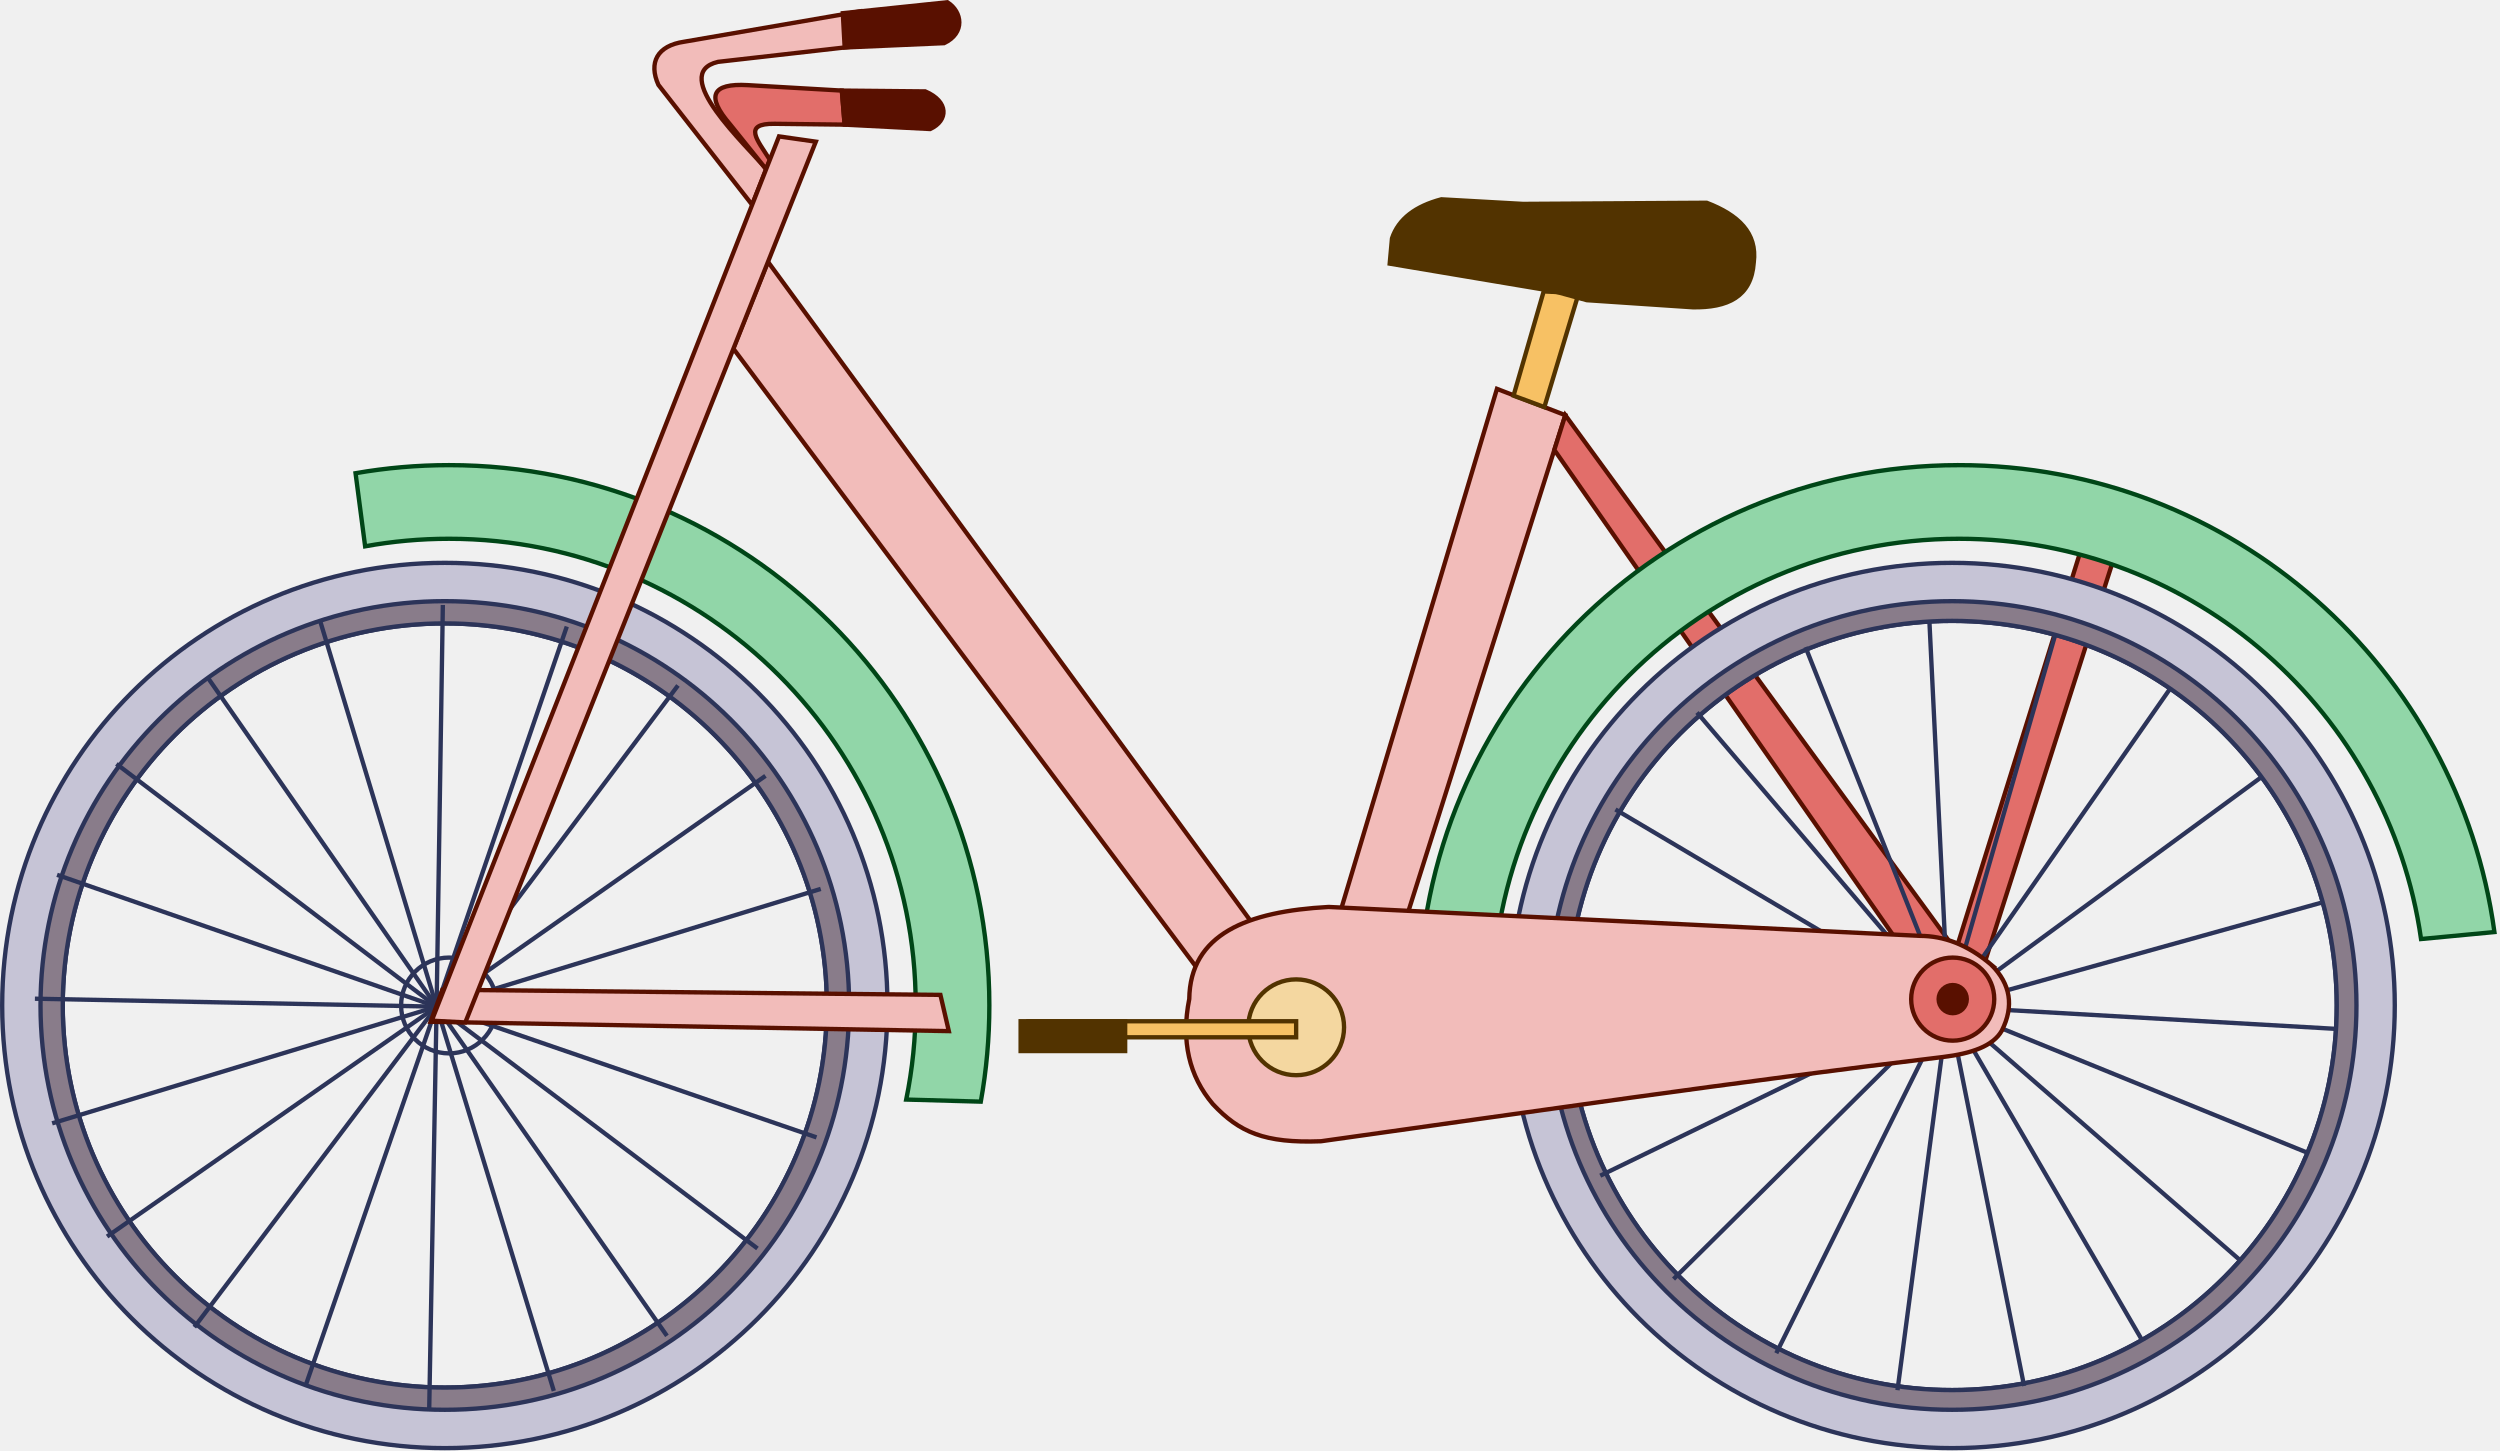
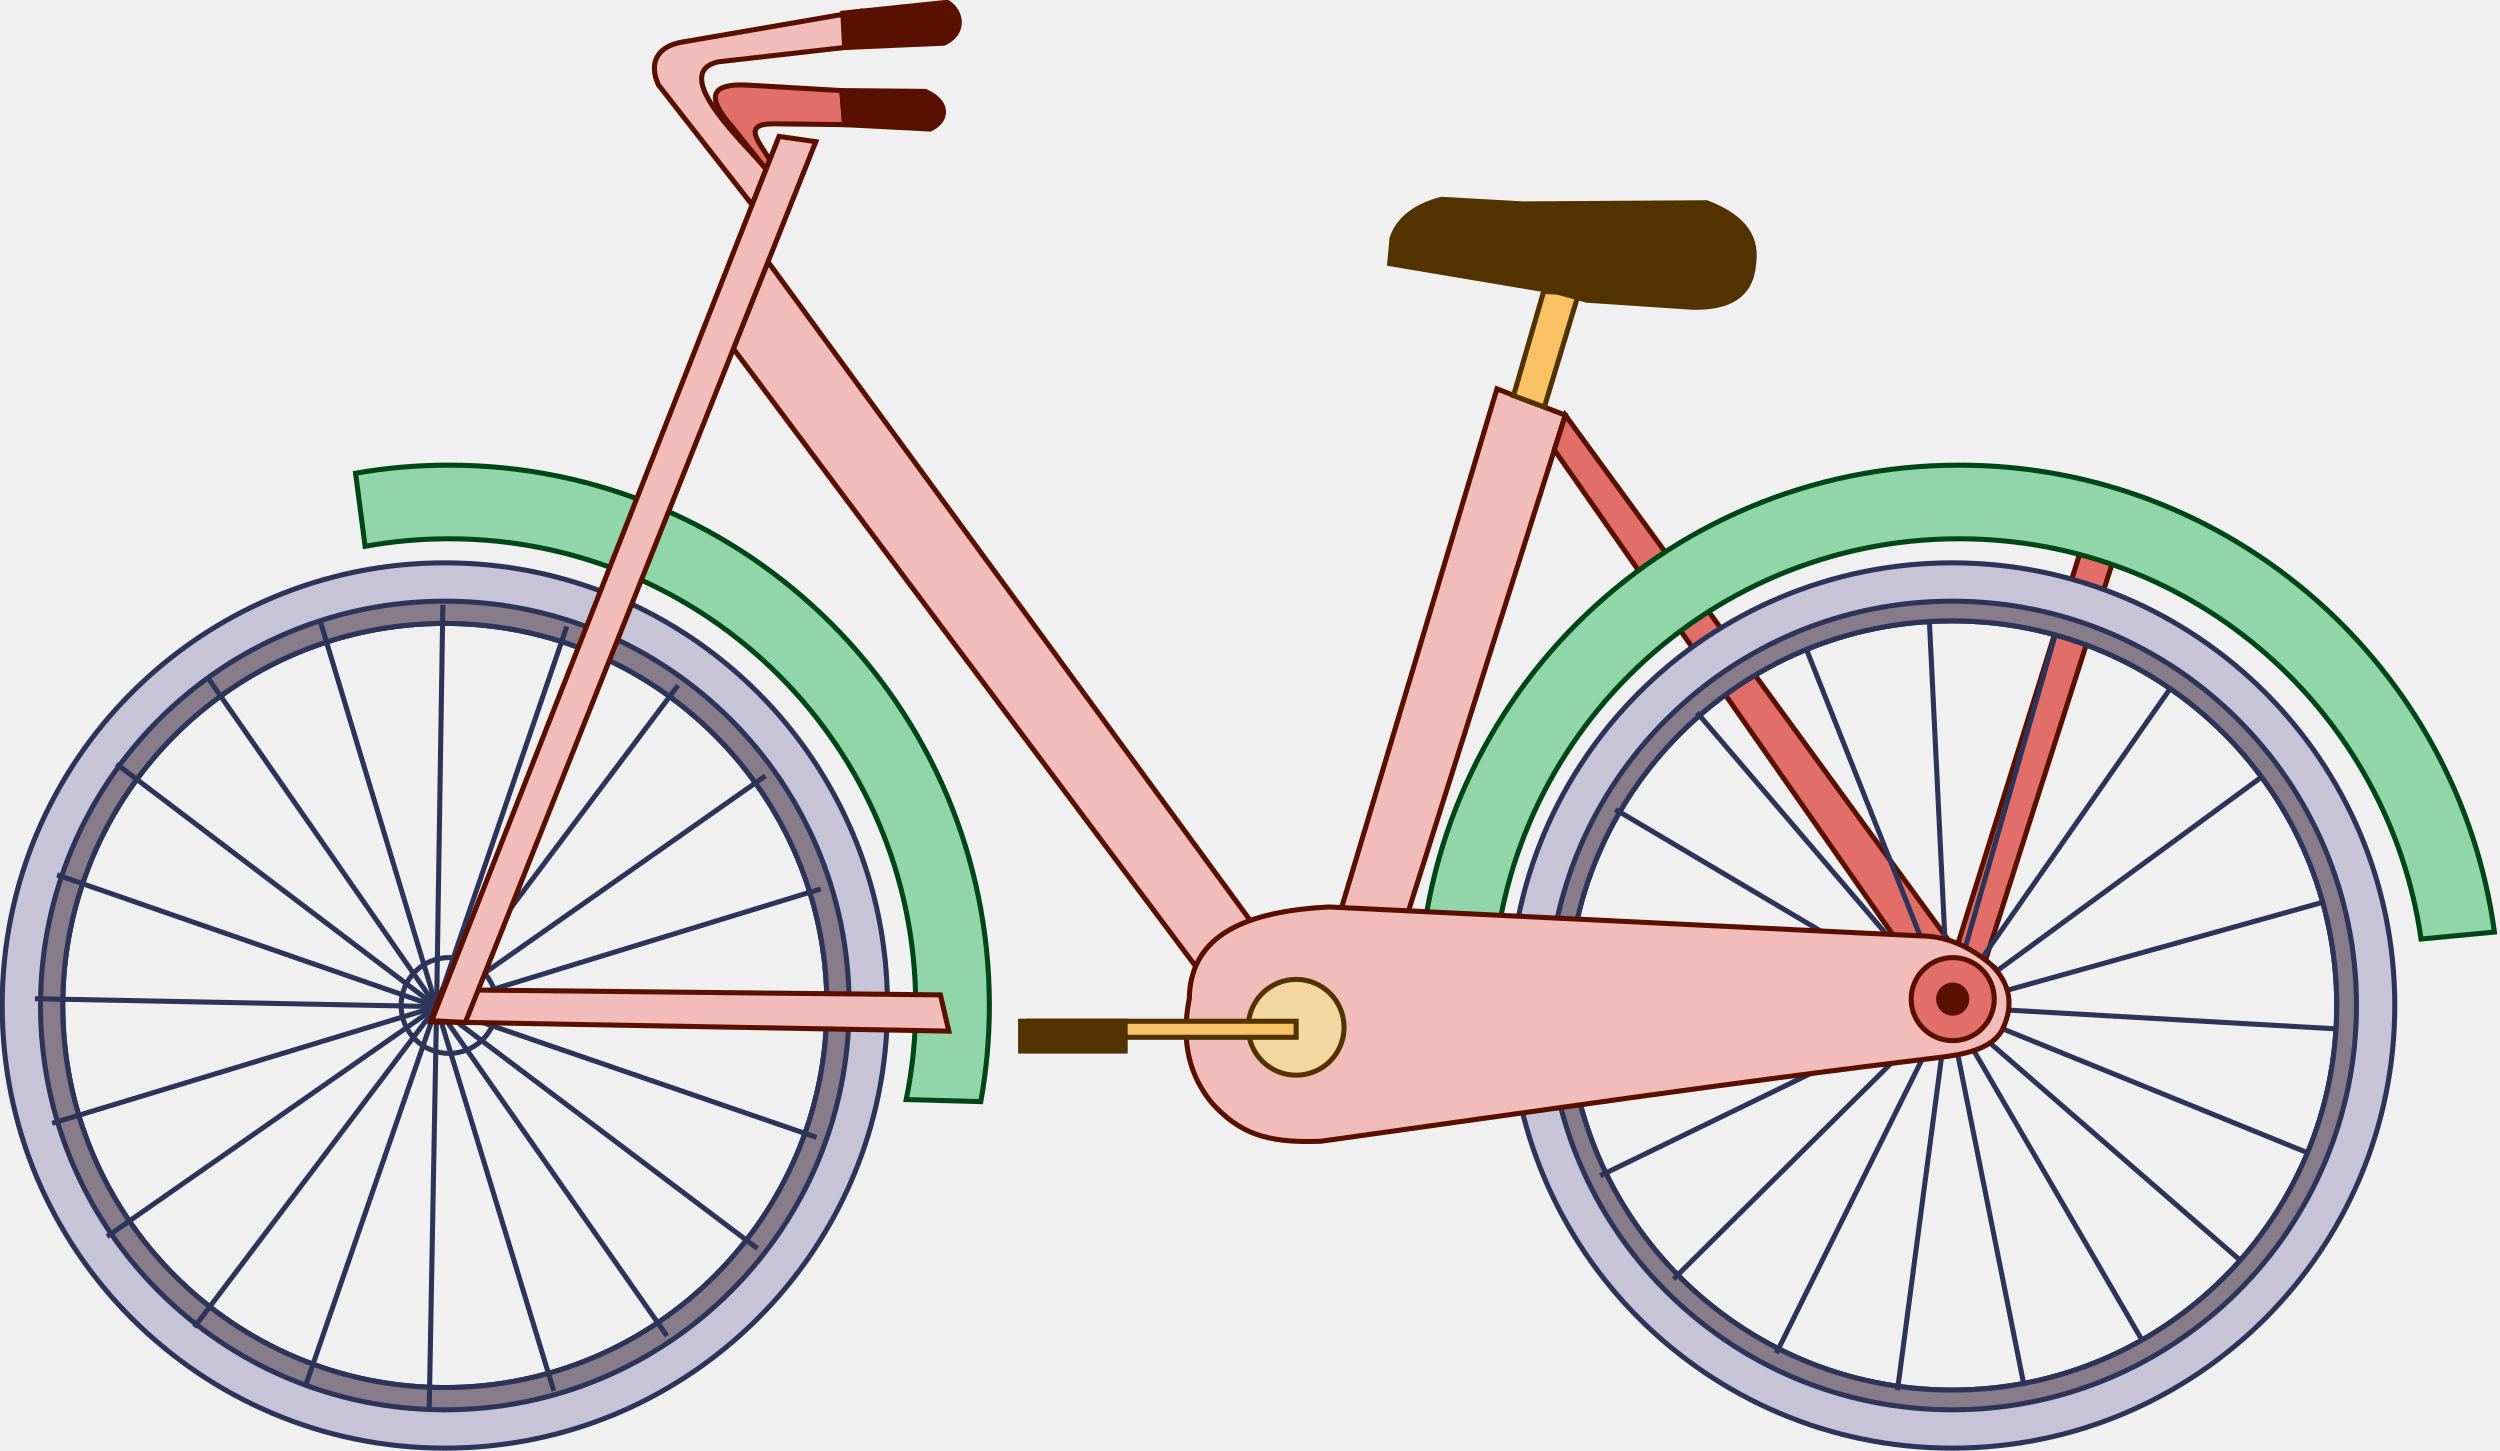
<svg xmlns="http://www.w3.org/2000/svg" width="493" height="286" viewBox="0 0 493 286" fill="none">
-   <g clip-path="url(#clip0_11451_17985)">
-     <path fill-rule="evenodd" clip-rule="evenodd" d="M87.719 110.993C135.927 110.993 175.007 150.073 175.007 198.281C175.007 246.489 135.927 285.57 87.719 285.57C39.511 285.57 0.431 246.49 0.431 198.281C0.431 150.074 39.511 110.993 87.719 110.993ZM87.719 122.935C129.332 122.935 163.065 156.668 163.065 198.281C163.065 239.894 129.332 273.628 87.719 273.628C46.106 273.628 12.372 239.894 12.372 198.281C12.372 156.668 46.106 122.935 87.719 122.935Z" fill="#C6C4D6" stroke="#2C3459" stroke-width="0.86" stroke-miterlimit="22.926" />
-     <path fill-rule="evenodd" clip-rule="evenodd" d="M87.719 118.55C131.753 118.55 167.45 154.247 167.45 198.281C167.45 242.316 131.754 278.012 87.719 278.012C43.685 278.012 7.988 242.316 7.988 198.281C7.988 154.247 43.685 118.55 87.719 118.55ZM87.719 122.934C129.332 122.934 163.065 156.668 163.065 198.28C163.065 239.893 129.332 273.628 87.719 273.628C46.106 273.628 12.372 239.894 12.372 198.28C12.372 156.668 46.106 122.934 87.719 122.934Z" fill="#897C8A" stroke="#2C3459" stroke-width="0.86" stroke-miterlimit="22.926" />
-     <path fill-rule="evenodd" clip-rule="evenodd" d="M88.544 188.835C93.761 188.835 97.99 193.064 97.99 198.281C97.99 203.498 93.761 207.727 88.544 207.727C83.327 207.727 79.098 203.498 79.098 198.281C79.098 193.064 83.327 188.835 88.544 188.835Z" stroke="#2C3459" stroke-width="0.86" stroke-miterlimit="22.926" />
-     <path fill-rule="evenodd" clip-rule="evenodd" d="M88.542 91.725C147.392 91.725 195.099 139.432 195.099 198.281C195.099 204.753 194.52 211.09 193.415 217.244L178.707 216.834C179.933 210.841 180.578 204.636 180.578 198.281C180.578 147.452 139.372 106.246 88.542 106.246C82.895 106.246 77.368 106.757 72.003 107.731L70.114 93.318C76.101 92.274 82.257 91.725 88.542 91.725Z" fill="#91D6A8" stroke="#004617" stroke-width="0.86" stroke-miterlimit="22.926" />
-     <path fill-rule="evenodd" clip-rule="evenodd" d="M151.429 51.605L144.593 68.72L237.115 192.334L251.141 187.785L151.429 51.605Z" fill="#F2BCBA" stroke="#591000" stroke-width="0.86" stroke-miterlimit="22.926" />
-     <path fill-rule="evenodd" clip-rule="evenodd" d="M263.046 184.036L276.529 183.518L308.683 81.872L295.2 76.686L263.046 184.036Z" fill="#F2BCBA" stroke="#591000" stroke-width="0.86" stroke-miterlimit="22.926" />
-     <path fill-rule="evenodd" clip-rule="evenodd" d="M308.682 81.872L306.515 88.723L379.212 192.853L385.694 187.408L308.682 81.872Z" fill="#E26E6A" stroke="#591000" stroke-width="0.86" stroke-miterlimit="22.926" />
-     <path fill-rule="evenodd" clip-rule="evenodd" d="M390.918 191.286L417.589 107.802L411.366 105.209L385.695 187.407L390.918 191.286Z" fill="#E26E6A" stroke="#591000" stroke-width="0.86" stroke-miterlimit="22.926" />
-     <path fill-rule="evenodd" clip-rule="evenodd" d="M311.319 57.825L304.414 57.463L298.466 78.025L304.546 80.281L311.319 57.825Z" fill="#F7C164" stroke="#523300" stroke-width="0.86" stroke-miterlimit="22.926" />
-     <path fill-rule="evenodd" clip-rule="evenodd" d="M384.963 110.993C433.171 110.993 472.251 150.073 472.251 198.281C472.251 246.489 433.171 285.57 384.963 285.57C336.755 285.57 297.675 246.49 297.675 198.281C297.675 150.074 336.755 110.993 384.963 110.993ZM384.963 122.436C426.851 122.436 460.808 156.393 460.808 198.281C460.808 240.169 426.851 274.126 384.963 274.126C343.075 274.126 309.118 240.169 309.118 198.281C309.118 156.393 343.075 122.436 384.963 122.436Z" fill="#C6C4D6" stroke="#2C3459" stroke-width="0.86" stroke-miterlimit="22.926" />
-     <path fill-rule="evenodd" clip-rule="evenodd" d="M384.963 118.55C428.996 118.55 464.693 154.247 464.693 198.281C464.693 242.316 428.997 278.012 384.963 278.012C340.928 278.012 305.231 242.316 305.231 198.281C305.231 154.247 340.928 118.55 384.963 118.55ZM384.963 122.436C426.851 122.436 460.808 156.393 460.808 198.281C460.808 240.17 426.85 274.127 384.963 274.127C343.074 274.127 309.117 240.169 309.117 198.281C309.117 156.393 343.074 122.436 384.963 122.436Z" fill="#897C8A" stroke="#2C3459" stroke-width="0.86" stroke-miterlimit="22.926" />
-     <path fill-rule="evenodd" clip-rule="evenodd" d="M386.328 91.725C440.266 91.725 484.835 131.802 491.902 183.8L477.431 185.176C471.068 140.555 432.708 106.246 386.328 106.246C335.499 106.246 294.294 147.452 294.294 198.282C294.294 199.72 294.331 201.148 294.396 202.57L279.923 203.945C279.825 202.069 279.772 200.182 279.772 198.282C279.772 139.432 327.479 91.726 386.328 91.726V91.725Z" fill="#91D6A8" stroke="#004617" stroke-width="0.86" stroke-miterlimit="22.926" />
-     <path fill-rule="evenodd" clip-rule="evenodd" d="M151.08 33.358L148.316 40.384L129.839 16.738C127.863 12.36 129.572 9.003 134.943 8.224L169.563 2.248L168.833 9.104L141.599 12.198C131.673 14.534 147.322 28.683 151.081 33.358L151.08 33.358Z" fill="#F2BCBA" stroke="#591000" stroke-width="0.86" stroke-miterlimit="22.926" />
-     <path fill-rule="evenodd" clip-rule="evenodd" d="M151.08 33.358L151.808 31.507C149.398 27.648 146.322 24.337 152.747 24.413L166.563 24.578L166.011 17.864C159.834 17.506 153.656 17.147 147.479 16.789C140.302 16.374 139.177 18.96 144.002 24.557L151.08 33.358H151.08Z" fill="#E26E6A" stroke="#591000" stroke-width="0.86" stroke-miterlimit="22.926" />
-     <path fill-rule="evenodd" clip-rule="evenodd" d="M274.502 47.006L274.049 51.988L306.589 57.463L312.917 59.194L333.839 60.595C340.609 60.696 345.384 58.605 345.842 51.762C346.593 45.914 342.751 42.361 336.557 39.985L300.32 40.212L284.24 39.306C279.165 40.653 275.79 43.135 274.502 47.006V47.006Z" fill="#523300" stroke="#523300" stroke-width="0.86" stroke-miterlimit="22.926" />
-     <path fill-rule="evenodd" clip-rule="evenodd" d="M166.57 9.362L166.201 2.599L186.82 0.443C189.752 2.273 190.388 6.534 186.175 8.507L166.57 9.362Z" fill="#591000" stroke="#591000" stroke-width="0.86" stroke-miterlimit="22.926" />
-     <path fill-rule="evenodd" clip-rule="evenodd" d="M166.563 24.578L166.012 17.864L182.464 18.025C187.12 20.016 187.052 23.763 183.432 25.445L166.563 24.578H166.563Z" fill="#591000" stroke="#591000" stroke-width="0.86" stroke-miterlimit="22.926" />
-     <path d="M63.197 122.664L86.098 198.513" stroke="#2C3459" stroke-width="0.86" stroke-miterlimit="22.926" />
-     <path d="M40.861 133.465L86.098 198.513" stroke="#2C3459" stroke-width="0.86" stroke-miterlimit="22.926" />
-     <path d="M22.961 150.646L86.098 198.513" stroke="#2C3459" stroke-width="0.86" stroke-miterlimit="22.926" />
-     <path d="M11.252 172.521L86.099 198.513" stroke="#2C3459" stroke-width="0.86" stroke-miterlimit="22.926" />
-     <path d="M6.883 196.944L86.098 198.513" stroke="#2C3459" stroke-width="0.86" stroke-miterlimit="22.926" />
-     <path d="M10.28 221.522L86.097 198.513" stroke="#2C3459" stroke-width="0.86" stroke-miterlimit="22.926" />
-     <path d="M21.115 243.843L86.099 198.513" stroke="#2C3459" stroke-width="0.86" stroke-miterlimit="22.926" />
-     <path d="M38.32 261.719L86.098 198.513" stroke="#2C3459" stroke-width="0.86" stroke-miterlimit="22.926" />
-     <path d="M60.212 273.396L86.098 198.513" stroke="#2C3459" stroke-width="0.86" stroke-miterlimit="22.926" />
-     <path d="M84.642 277.731L86.098 198.513" stroke="#2C3459" stroke-width="0.86" stroke-miterlimit="22.926" />
-     <path d="M109.214 274.297L86.098 198.513" stroke="#2C3459" stroke-width="0.86" stroke-miterlimit="22.926" />
-     <path d="M131.52 263.432L86.098 198.513" stroke="#2C3459" stroke-width="0.86" stroke-miterlimit="22.926" />
-     <path d="M149.371 246.201L86.098 198.513" stroke="#2C3459" stroke-width="0.86" stroke-miterlimit="22.926" />
-     <path d="M161.018 224.293L86.098 198.513" stroke="#2C3459" stroke-width="0.86" stroke-miterlimit="22.926" />
-     <path d="M165.318 199.857L86.098 198.513" stroke="#2C3459" stroke-width="0.86" stroke-miterlimit="22.926" />
-     <path d="M161.85 175.29L86.098 198.513" stroke="#2C3459" stroke-width="0.86" stroke-miterlimit="22.926" />
-     <path d="M150.953 152.999L86.098 198.513" stroke="#2C3459" stroke-width="0.86" stroke-miterlimit="22.926" />
-     <path d="M133.696 135.172L86.098 198.513" stroke="#2C3459" stroke-width="0.86" stroke-miterlimit="22.926" />
-     <path d="M111.771 123.557L86.098 198.513" stroke="#2C3459" stroke-width="0.86" stroke-miterlimit="22.926" />
-     <path d="M87.329 119.291L86.098 198.513" stroke="#2C3459" stroke-width="0.86" stroke-miterlimit="22.926" />
-     <path d="M308.479 207.886L384.19 198.515" stroke="#2C3459" stroke-width="0.86" stroke-miterlimit="22.926" />
-     <path d="M445.719 153.416L384.189 198.514" stroke="#2C3459" stroke-width="0.86" stroke-miterlimit="22.926" />
-     <path d="M427.845 135.954L384.189 198.515" stroke="#2C3459" stroke-width="0.86" stroke-miterlimit="22.926" />
-     <path d="M405.288 125.203L384.189 198.514" stroke="#2C3459" stroke-width="0.86" stroke-miterlimit="22.926" />
-     <path d="M380.468 122.318L384.19 198.514" stroke="#2C3459" stroke-width="0.86" stroke-miterlimit="22.926" />
-     <path d="M356.047 127.608L384.19 198.514" stroke="#2C3459" stroke-width="0.86" stroke-miterlimit="22.926" />
-     <path d="M334.645 140.505L384.19 198.514" stroke="#2C3459" stroke-width="0.86" stroke-miterlimit="22.926" />
-     <path d="M318.559 159.626L384.19 198.515" stroke="#2C3459" stroke-width="0.86" stroke-miterlimit="22.926" />
-     <path d="M309.513 182.919L384.19 198.515" stroke="#2C3459" stroke-width="0.86" stroke-miterlimit="22.926" />
-     <path d="M315.568 231.846L384.189 198.515" stroke="#2C3459" stroke-width="0.86" stroke-miterlimit="22.926" />
-     <path d="M330.02 252.231L384.189 198.515" stroke="#2C3459" stroke-width="0.86" stroke-miterlimit="22.926" />
-     <path d="M350.282 266.853L384.189 198.515" stroke="#2C3459" stroke-width="0.86" stroke-miterlimit="22.926" />
-     <path d="M374.183 274.144L384.189 198.515" stroke="#2C3459" stroke-width="0.86" stroke-miterlimit="22.926" />
-     <path d="M399.157 273.32L384.189 198.515" stroke="#2C3459" stroke-width="0.86" stroke-miterlimit="22.926" />
-     <path d="M422.525 264.471L384.189 198.515" stroke="#2C3459" stroke-width="0.86" stroke-miterlimit="22.926" />
-     <path d="M441.781 248.545L384.189 198.515" stroke="#2C3459" stroke-width="0.86" stroke-miterlimit="22.926" />
-     <path d="M454.857 227.252L384.189 198.515" stroke="#2C3459" stroke-width="0.86" stroke-miterlimit="22.926" />
-     <path d="M460.352 202.876L384.189 198.515" stroke="#2C3459" stroke-width="0.86" stroke-miterlimit="22.926" />
-     <path d="M457.676 178.032L384.189 198.514" stroke="#2C3459" stroke-width="0.86" stroke-miterlimit="22.926" />
-     <path fill-rule="evenodd" clip-rule="evenodd" d="M187.108 203.336L185.45 196.192L87.244 195.168L84.911 201.5L187.108 203.336Z" fill="#F2BCBA" stroke="#591000" stroke-width="0.86" stroke-miterlimit="22.926" />
-     <path fill-rule="evenodd" clip-rule="evenodd" d="M160.88 27.938L153.62 26.9L85.137 201.276L91.76 201.623L160.88 27.938Z" fill="#F2BCBA" stroke="#591000" stroke-width="0.86" stroke-miterlimit="22.926" />
-     <path fill-rule="evenodd" clip-rule="evenodd" d="M392.697 190.26C387.891 186.178 383.243 184.583 378.694 184.555L262.009 178.851C245.938 179.719 234.694 184.208 234.522 197.002C232.866 205.322 234.49 212.207 239.19 217.746C244.38 223.273 249.355 225.487 260.506 225.054C301.386 219.326 342.165 213.353 383.132 208.444C388.725 207.773 393.046 206.308 394.77 203.225C397.186 198.407 396.506 194.076 392.696 190.26H392.697Z" fill="#F2BCBA" stroke="#591000" stroke-width="0.86" stroke-miterlimit="22.926" />
-     <path fill-rule="evenodd" clip-rule="evenodd" d="M255.601 193.136C260.819 193.136 265.048 197.365 265.048 202.582C265.048 207.8 260.819 212.029 255.601 212.029C250.384 212.029 246.155 207.8 246.155 202.582C246.155 197.365 250.384 193.136 255.601 193.136Z" fill="#F4D7A0" stroke="#523300" stroke-width="0.86" stroke-miterlimit="22.926" />
-     <path fill-rule="evenodd" clip-rule="evenodd" d="M202.803 201.39H255.6V204.555H202.803V201.39Z" fill="#F7C164" stroke="#523300" stroke-width="0.86" stroke-miterlimit="22.926" />
-     <path fill-rule="evenodd" clip-rule="evenodd" d="M201.268 201.39H221.88V207.266H201.268V201.39Z" fill="#523300" stroke="#523300" stroke-width="0.86" stroke-miterlimit="22.926" />
-     <path fill-rule="evenodd" clip-rule="evenodd" d="M385.074 188.835C389.599 188.835 393.266 192.502 393.266 197.027C393.266 201.551 389.599 205.218 385.074 205.218C380.55 205.218 376.883 201.551 376.883 197.027C376.883 192.502 380.55 188.835 385.074 188.835Z" fill="#E26E6A" stroke="#591000" stroke-width="0.86" stroke-miterlimit="22.926" />
-     <path fill-rule="evenodd" clip-rule="evenodd" d="M385.074 194.25C386.607 194.25 387.851 195.493 387.851 197.026C387.851 198.559 386.607 199.802 385.074 199.802C383.541 199.802 382.298 198.559 382.298 197.026C382.298 195.493 383.541 194.25 385.074 194.25Z" fill="#591000" stroke="#591000" stroke-width="0.86" stroke-miterlimit="22.926" />
+   <g clipPath="url(#clip0_11451_17985)">
+     <path fill-rule="evenodd" clip-rule="evenodd" d="M87.719 110.993C135.927 110.993 175.007 150.073 175.007 198.281C175.007 246.489 135.927 285.57 87.719 285.57C39.511 285.57 0.431 246.49 0.431 198.281C0.431 150.074 39.511 110.993 87.719 110.993ZM87.719 122.935C129.332 122.935 163.065 156.668 163.065 198.281C163.065 239.894 129.332 273.628 87.719 273.628C46.106 273.628 12.372 239.894 12.372 198.281C12.372 156.668 46.106 122.935 87.719 122.935Z" fill="#C6C4D6" stroke="#2C3459" strokeWidth="0.86" strokeMiterlimit="22.926" />
+     <path fill-rule="evenodd" clip-rule="evenodd" d="M87.719 118.55C131.753 118.55 167.45 154.247 167.45 198.281C167.45 242.316 131.754 278.012 87.719 278.012C43.685 278.012 7.988 242.316 7.988 198.281C7.988 154.247 43.685 118.55 87.719 118.55ZM87.719 122.934C129.332 122.934 163.065 156.668 163.065 198.28C163.065 239.893 129.332 273.628 87.719 273.628C46.106 273.628 12.372 239.894 12.372 198.28C12.372 156.668 46.106 122.934 87.719 122.934Z" fill="#897C8A" stroke="#2C3459" strokeWidth="0.86" strokeMiterlimit="22.926" />
+     <path fill-rule="evenodd" clip-rule="evenodd" d="M88.544 188.835C93.761 188.835 97.99 193.064 97.99 198.281C97.99 203.498 93.761 207.727 88.544 207.727C83.327 207.727 79.098 203.498 79.098 198.281C79.098 193.064 83.327 188.835 88.544 188.835Z" stroke="#2C3459" strokeWidth="0.86" strokeMiterlimit="22.926" />
+     <path fill-rule="evenodd" clip-rule="evenodd" d="M88.542 91.725C147.392 91.725 195.099 139.432 195.099 198.281C195.099 204.753 194.52 211.09 193.415 217.244L178.707 216.834C179.933 210.841 180.578 204.636 180.578 198.281C180.578 147.452 139.372 106.246 88.542 106.246C82.895 106.246 77.368 106.757 72.003 107.731L70.114 93.318C76.101 92.274 82.257 91.725 88.542 91.725Z" fill="#91D6A8" stroke="#004617" strokeWidth="0.86" strokeMiterlimit="22.926" />
+     <path fill-rule="evenodd" clip-rule="evenodd" d="M151.429 51.605L144.593 68.72L237.115 192.334L251.141 187.785L151.429 51.605Z" fill="#F2BCBA" stroke="#591000" strokeWidth="0.86" strokeMiterlimit="22.926" />
+     <path fill-rule="evenodd" clip-rule="evenodd" d="M263.046 184.036L276.529 183.518L308.683 81.872L295.2 76.686L263.046 184.036Z" fill="#F2BCBA" stroke="#591000" strokeWidth="0.86" strokeMiterlimit="22.926" />
+     <path fill-rule="evenodd" clip-rule="evenodd" d="M308.682 81.872L306.515 88.723L379.212 192.853L385.694 187.408L308.682 81.872Z" fill="#E26E6A" stroke="#591000" strokeWidth="0.86" strokeMiterlimit="22.926" />
+     <path fill-rule="evenodd" clip-rule="evenodd" d="M390.918 191.286L417.589 107.802L411.366 105.209L385.695 187.407L390.918 191.286Z" fill="#E26E6A" stroke="#591000" strokeWidth="0.86" strokeMiterlimit="22.926" />
+     <path fill-rule="evenodd" clip-rule="evenodd" d="M311.319 57.825L304.414 57.463L298.466 78.025L304.546 80.281L311.319 57.825Z" fill="#F7C164" stroke="#523300" strokeWidth="0.86" strokeMiterlimit="22.926" />
+     <path fill-rule="evenodd" clip-rule="evenodd" d="M384.963 110.993C433.171 110.993 472.251 150.073 472.251 198.281C472.251 246.489 433.171 285.57 384.963 285.57C336.755 285.57 297.675 246.49 297.675 198.281C297.675 150.074 336.755 110.993 384.963 110.993ZM384.963 122.436C426.851 122.436 460.808 156.393 460.808 198.281C460.808 240.169 426.851 274.126 384.963 274.126C343.075 274.126 309.118 240.169 309.118 198.281C309.118 156.393 343.075 122.436 384.963 122.436Z" fill="#C6C4D6" stroke="#2C3459" strokeWidth="0.86" strokeMiterlimit="22.926" />
+     <path fill-rule="evenodd" clip-rule="evenodd" d="M384.963 118.55C428.996 118.55 464.693 154.247 464.693 198.281C464.693 242.316 428.997 278.012 384.963 278.012C340.928 278.012 305.231 242.316 305.231 198.281C305.231 154.247 340.928 118.55 384.963 118.55ZM384.963 122.436C426.851 122.436 460.808 156.393 460.808 198.281C460.808 240.17 426.85 274.127 384.963 274.127C343.074 274.127 309.117 240.169 309.117 198.281C309.117 156.393 343.074 122.436 384.963 122.436Z" fill="#897C8A" stroke="#2C3459" strokeWidth="0.86" strokeMiterlimit="22.926" />
+     <path fill-rule="evenodd" clip-rule="evenodd" d="M386.328 91.725C440.266 91.725 484.835 131.802 491.902 183.8L477.431 185.176C471.068 140.555 432.708 106.246 386.328 106.246C335.499 106.246 294.294 147.452 294.294 198.282C294.294 199.72 294.331 201.148 294.396 202.57L279.923 203.945C279.825 202.069 279.772 200.182 279.772 198.282C279.772 139.432 327.479 91.726 386.328 91.726V91.725Z" fill="#91D6A8" stroke="#004617" strokeWidth="0.86" strokeMiterlimit="22.926" />
+     <path fill-rule="evenodd" clip-rule="evenodd" d="M151.08 33.358L148.316 40.384L129.839 16.738C127.863 12.36 129.572 9.003 134.943 8.224L169.563 2.248L168.833 9.104L141.599 12.198C131.673 14.534 147.322 28.683 151.081 33.358L151.08 33.358Z" fill="#F2BCBA" stroke="#591000" strokeWidth="0.86" strokeMiterlimit="22.926" />
+     <path fill-rule="evenodd" clip-rule="evenodd" d="M151.08 33.358L151.808 31.507C149.398 27.648 146.322 24.337 152.747 24.413L166.563 24.578L166.011 17.864C159.834 17.506 153.656 17.147 147.479 16.789C140.302 16.374 139.177 18.96 144.002 24.557L151.08 33.358H151.08Z" fill="#E26E6A" stroke="#591000" strokeWidth="0.86" strokeMiterlimit="22.926" />
+     <path fill-rule="evenodd" clip-rule="evenodd" d="M274.502 47.006L274.049 51.988L306.589 57.463L312.917 59.194L333.839 60.595C340.609 60.696 345.384 58.605 345.842 51.762C346.593 45.914 342.751 42.361 336.557 39.985L300.32 40.212L284.24 39.306C279.165 40.653 275.79 43.135 274.502 47.006V47.006Z" fill="#523300" stroke="#523300" strokeWidth="0.86" strokeMiterlimit="22.926" />
+     <path fill-rule="evenodd" clip-rule="evenodd" d="M166.57 9.362L166.201 2.599L186.82 0.443C189.752 2.273 190.388 6.534 186.175 8.507L166.57 9.362Z" fill="#591000" stroke="#591000" strokeWidth="0.86" strokeMiterlimit="22.926" />
+     <path fill-rule="evenodd" clip-rule="evenodd" d="M166.563 24.578L166.012 17.864L182.464 18.025C187.12 20.016 187.052 23.763 183.432 25.445L166.563 24.578H166.563Z" fill="#591000" stroke="#591000" strokeWidth="0.86" strokeMiterlimit="22.926" />
+     <path d="M63.197 122.664L86.098 198.513" stroke="#2C3459" strokeWidth="0.86" strokeMiterlimit="22.926" />
+     <path d="M40.861 133.465L86.098 198.513" stroke="#2C3459" strokeWidth="0.86" strokeMiterlimit="22.926" />
+     <path d="M22.961 150.646L86.098 198.513" stroke="#2C3459" strokeWidth="0.86" strokeMiterlimit="22.926" />
+     <path d="M11.252 172.521L86.099 198.513" stroke="#2C3459" strokeWidth="0.86" strokeMiterlimit="22.926" />
+     <path d="M6.883 196.944L86.098 198.513" stroke="#2C3459" strokeWidth="0.86" strokeMiterlimit="22.926" />
+     <path d="M10.28 221.522L86.097 198.513" stroke="#2C3459" strokeWidth="0.86" strokeMiterlimit="22.926" />
+     <path d="M21.115 243.843L86.099 198.513" stroke="#2C3459" strokeWidth="0.86" strokeMiterlimit="22.926" />
+     <path d="M38.32 261.719L86.098 198.513" stroke="#2C3459" strokeWidth="0.86" strokeMiterlimit="22.926" />
+     <path d="M60.212 273.396L86.098 198.513" stroke="#2C3459" strokeWidth="0.86" strokeMiterlimit="22.926" />
+     <path d="M84.642 277.731L86.098 198.513" stroke="#2C3459" strokeWidth="0.86" strokeMiterlimit="22.926" />
+     <path d="M109.214 274.297L86.098 198.513" stroke="#2C3459" strokeWidth="0.86" strokeMiterlimit="22.926" />
+     <path d="M131.52 263.432L86.098 198.513" stroke="#2C3459" strokeWidth="0.86" strokeMiterlimit="22.926" />
+     <path d="M149.371 246.201L86.098 198.513" stroke="#2C3459" strokeWidth="0.86" strokeMiterlimit="22.926" />
+     <path d="M161.018 224.293L86.098 198.513" stroke="#2C3459" strokeWidth="0.86" strokeMiterlimit="22.926" />
+     <path d="M165.318 199.857L86.098 198.513" stroke="#2C3459" strokeWidth="0.86" strokeMiterlimit="22.926" />
+     <path d="M161.85 175.29L86.098 198.513" stroke="#2C3459" strokeWidth="0.86" strokeMiterlimit="22.926" />
+     <path d="M150.953 152.999L86.098 198.513" stroke="#2C3459" strokeWidth="0.86" strokeMiterlimit="22.926" />
+     <path d="M133.696 135.172L86.098 198.513" stroke="#2C3459" strokeWidth="0.86" strokeMiterlimit="22.926" />
+     <path d="M111.771 123.557L86.098 198.513" stroke="#2C3459" strokeWidth="0.86" strokeMiterlimit="22.926" />
+     <path d="M87.329 119.291L86.098 198.513" stroke="#2C3459" strokeWidth="0.86" strokeMiterlimit="22.926" />
+     <path d="M308.479 207.886L384.19 198.515" stroke="#2C3459" strokeWidth="0.86" strokeMiterlimit="22.926" />
+     <path d="M445.719 153.416L384.189 198.514" stroke="#2C3459" strokeWidth="0.86" strokeMiterlimit="22.926" />
+     <path d="M427.845 135.954L384.189 198.515" stroke="#2C3459" strokeWidth="0.86" strokeMiterlimit="22.926" />
+     <path d="M405.288 125.203L384.189 198.514" stroke="#2C3459" strokeWidth="0.86" strokeMiterlimit="22.926" />
+     <path d="M380.468 122.318L384.19 198.514" stroke="#2C3459" strokeWidth="0.86" strokeMiterlimit="22.926" />
+     <path d="M356.047 127.608L384.19 198.514" stroke="#2C3459" strokeWidth="0.86" strokeMiterlimit="22.926" />
+     <path d="M334.645 140.505L384.19 198.514" stroke="#2C3459" strokeWidth="0.86" strokeMiterlimit="22.926" />
+     <path d="M318.559 159.626L384.19 198.515" stroke="#2C3459" strokeWidth="0.86" strokeMiterlimit="22.926" />
+     <path d="M309.513 182.919L384.19 198.515" stroke="#2C3459" strokeWidth="0.86" strokeMiterlimit="22.926" />
+     <path d="M315.568 231.846L384.189 198.515" stroke="#2C3459" strokeWidth="0.86" strokeMiterlimit="22.926" />
+     <path d="M330.02 252.231L384.189 198.515" stroke="#2C3459" strokeWidth="0.86" strokeMiterlimit="22.926" />
+     <path d="M350.282 266.853L384.189 198.515" stroke="#2C3459" strokeWidth="0.86" strokeMiterlimit="22.926" />
+     <path d="M374.183 274.144L384.189 198.515" stroke="#2C3459" strokeWidth="0.86" strokeMiterlimit="22.926" />
+     <path d="M399.157 273.32L384.189 198.515" stroke="#2C3459" strokeWidth="0.86" strokeMiterlimit="22.926" />
+     <path d="M422.525 264.471L384.189 198.515" stroke="#2C3459" strokeWidth="0.86" strokeMiterlimit="22.926" />
+     <path d="M441.781 248.545L384.189 198.515" stroke="#2C3459" strokeWidth="0.86" strokeMiterlimit="22.926" />
+     <path d="M454.857 227.252L384.189 198.515" stroke="#2C3459" strokeWidth="0.86" strokeMiterlimit="22.926" />
+     <path d="M460.352 202.876L384.189 198.515" stroke="#2C3459" strokeWidth="0.86" strokeMiterlimit="22.926" />
+     <path d="M457.676 178.032L384.189 198.514" stroke="#2C3459" strokeWidth="0.86" strokeMiterlimit="22.926" />
+     <path fill-rule="evenodd" clip-rule="evenodd" d="M187.108 203.336L185.45 196.192L87.244 195.168L84.911 201.5L187.108 203.336Z" fill="#F2BCBA" stroke="#591000" strokeWidth="0.86" strokeMiterlimit="22.926" />
+     <path fill-rule="evenodd" clip-rule="evenodd" d="M160.88 27.938L153.62 26.9L85.137 201.276L91.76 201.623L160.88 27.938Z" fill="#F2BCBA" stroke="#591000" strokeWidth="0.86" strokeMiterlimit="22.926" />
+     <path fill-rule="evenodd" clip-rule="evenodd" d="M392.697 190.26C387.891 186.178 383.243 184.583 378.694 184.555L262.009 178.851C245.938 179.719 234.694 184.208 234.522 197.002C232.866 205.322 234.49 212.207 239.19 217.746C244.38 223.273 249.355 225.487 260.506 225.054C301.386 219.326 342.165 213.353 383.132 208.444C388.725 207.773 393.046 206.308 394.77 203.225C397.186 198.407 396.506 194.076 392.696 190.26H392.697Z" fill="#F2BCBA" stroke="#591000" strokeWidth="0.86" strokeMiterlimit="22.926" />
+     <path fill-rule="evenodd" clip-rule="evenodd" d="M255.601 193.136C260.819 193.136 265.048 197.365 265.048 202.582C265.048 207.8 260.819 212.029 255.601 212.029C250.384 212.029 246.155 207.8 246.155 202.582C246.155 197.365 250.384 193.136 255.601 193.136Z" fill="#F4D7A0" stroke="#523300" strokeWidth="0.86" strokeMiterlimit="22.926" />
+     <path fill-rule="evenodd" clip-rule="evenodd" d="M202.803 201.39H255.6V204.555H202.803V201.39Z" fill="#F7C164" stroke="#523300" strokeWidth="0.86" strokeMiterlimit="22.926" />
+     <path fill-rule="evenodd" clip-rule="evenodd" d="M201.268 201.39H221.88V207.266H201.268V201.39Z" fill="#523300" stroke="#523300" strokeWidth="0.86" strokeMiterlimit="22.926" />
+     <path fill-rule="evenodd" clip-rule="evenodd" d="M385.074 188.835C389.599 188.835 393.266 192.502 393.266 197.027C393.266 201.551 389.599 205.218 385.074 205.218C380.55 205.218 376.883 201.551 376.883 197.027C376.883 192.502 380.55 188.835 385.074 188.835Z" fill="#E26E6A" stroke="#591000" strokeWidth="0.86" strokeMiterlimit="22.926" />
+     <path fill-rule="evenodd" clip-rule="evenodd" d="M385.074 194.25C386.607 194.25 387.851 195.493 387.851 197.026C387.851 198.559 386.607 199.802 385.074 199.802C383.541 199.802 382.298 198.559 382.298 197.026C382.298 195.493 383.541 194.25 385.074 194.25Z" fill="#591000" stroke="#591000" strokeWidth="0.86" strokeMiterlimit="22.926" />
  </g>
  <defs>
    <clipPath id="clip0_11451_17985">
      <rect width="492.388" height="286" fill="white" />
    </clipPath>
  </defs>
</svg>
